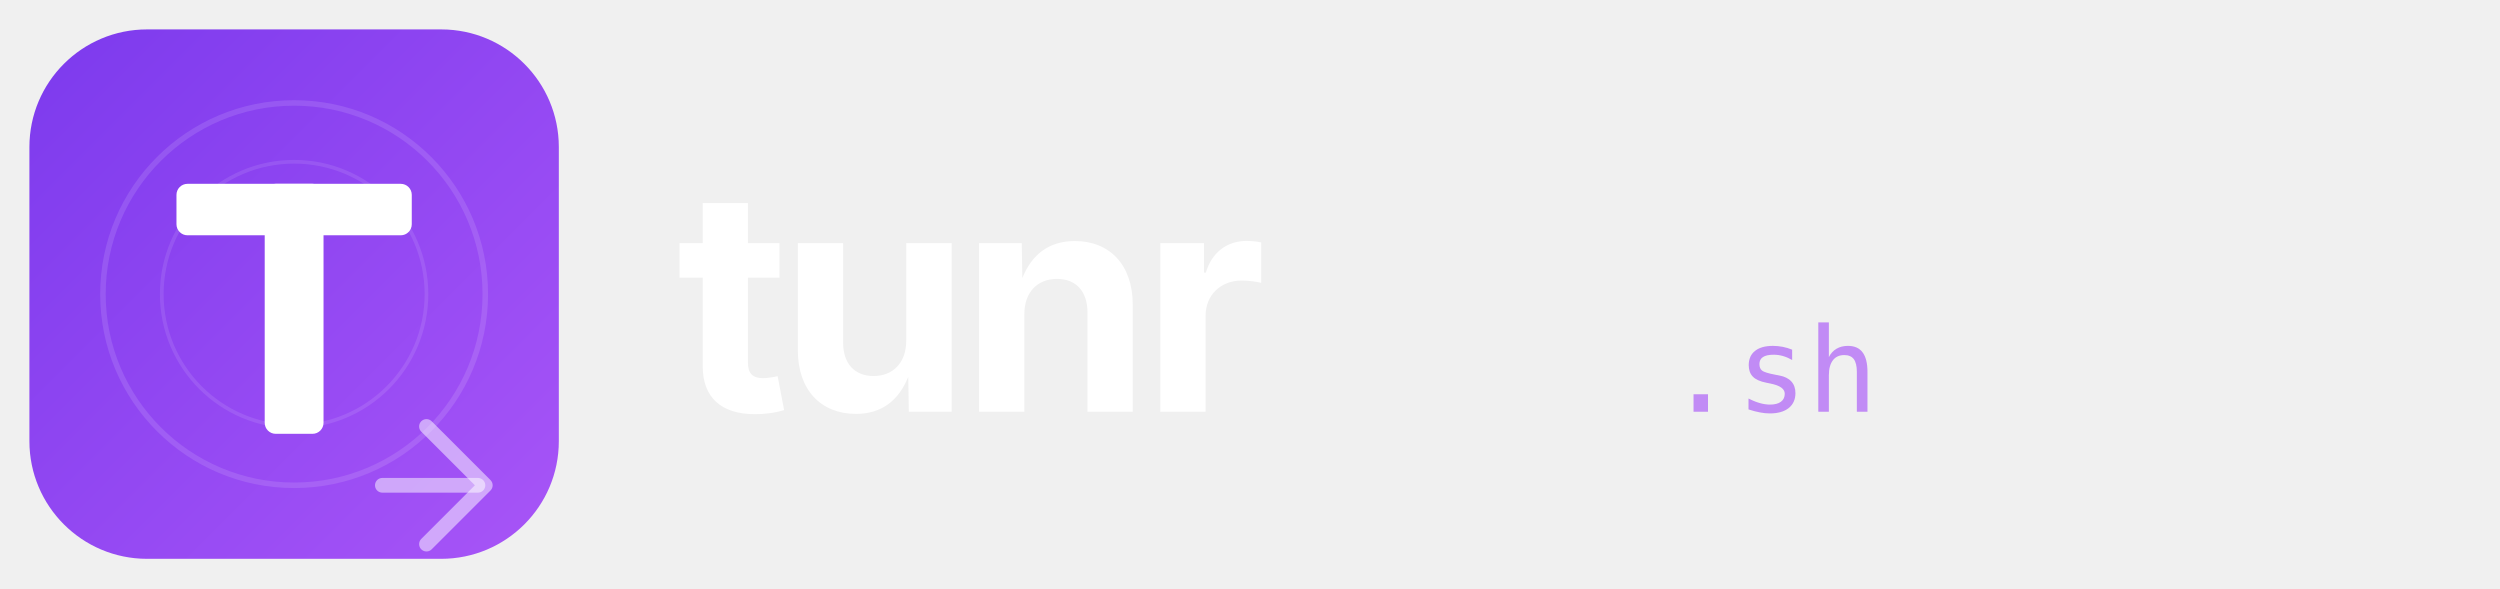
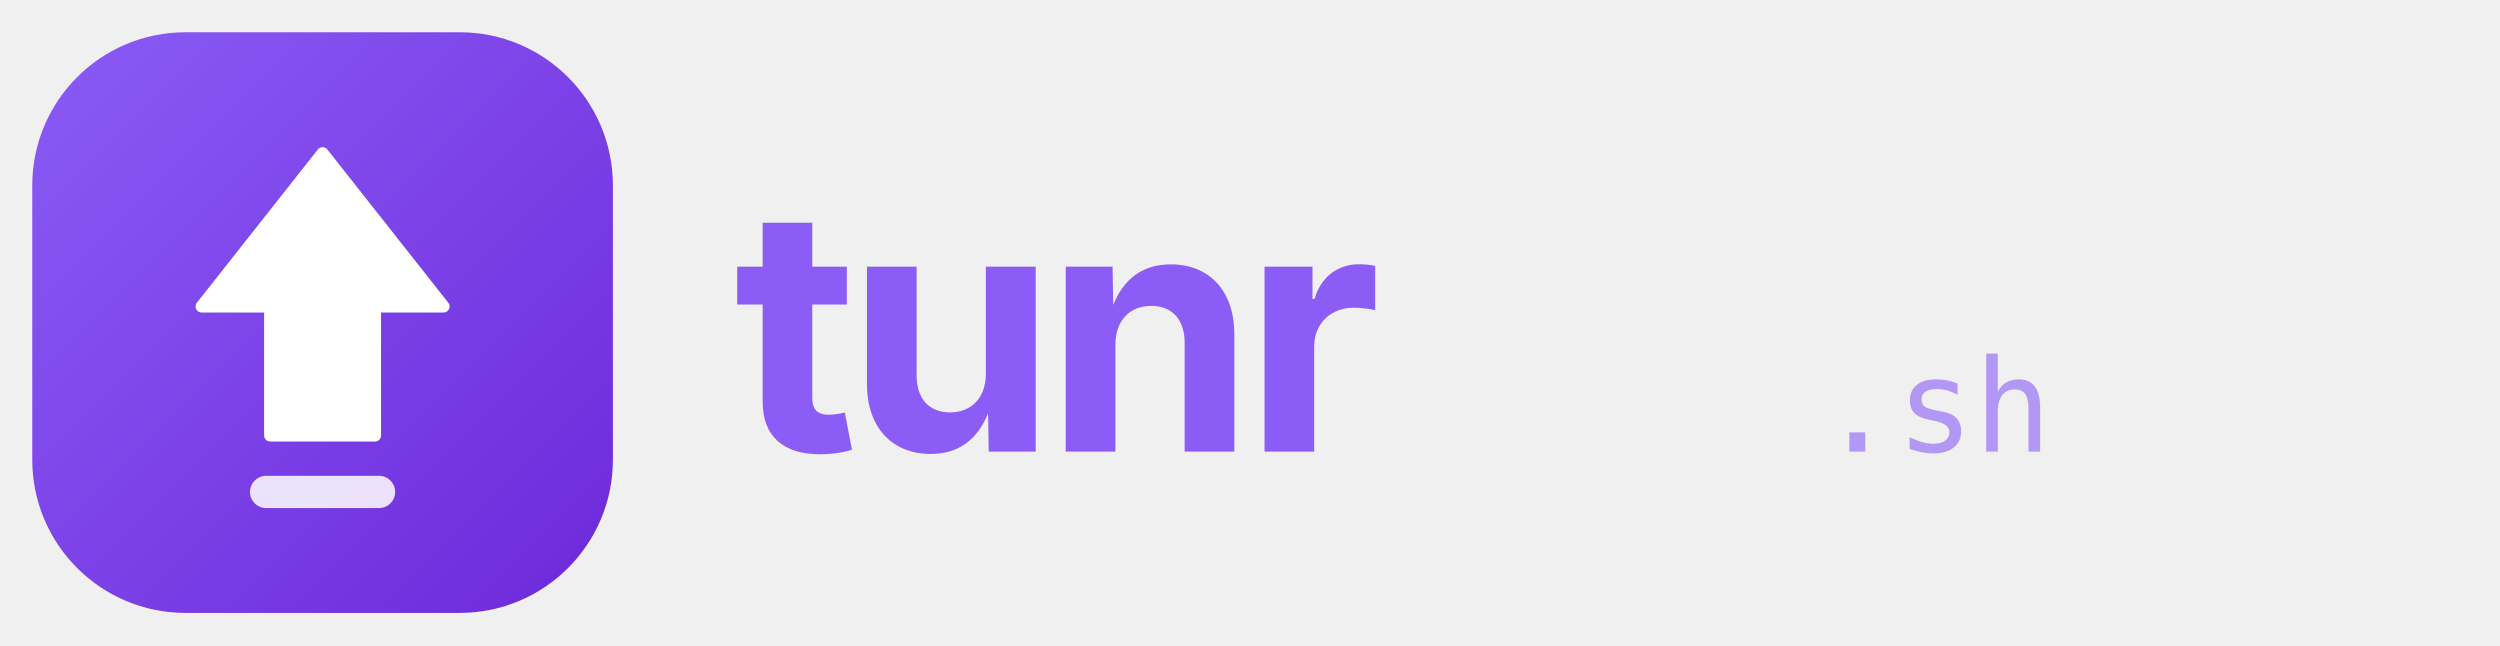
- <svg xmlns="http://www.w3.org/2000/svg" viewBox="0 0 680 160" fill="none">
+ <svg xmlns="http://www.w3.org/2000/svg" viewBox="0 0 620 160" fill="none">
  <defs>
-     <linearGradient id="wm-bg" x1="0%" y1="0%" x2="100%" y2="100%">
-       <stop offset="0%" stop-color="#7c3aed" />
-       <stop offset="100%" stop-color="#a855f7" />
+     <linearGradient id="wm-bg" x1="8" y1="8" x2="152" y2="152" gradientUnits="userSpaceOnUse">
+       <stop stop-color="#8b5cf6" />
+       <stop offset="1" stop-color="#6d28d9" />
    </linearGradient>
  </defs>
-   <rect x="8" y="8" width="144" height="144" rx="32" fill="url(#wm-bg)" />
-   <ellipse cx="80" cy="80" rx="52" ry="52" fill="none" stroke="white" stroke-width="1.5" opacity="0.12" />
-   <ellipse cx="80" cy="80" rx="36" ry="36" fill="none" stroke="white" stroke-width="1" opacity="0.10" />
-   <g transform="translate(80, 78)">
-     <rect x="-32" y="-28" width="64" height="14" rx="3" fill="white" />
-     <rect x="-8" y="-28" width="16" height="68" rx="3" fill="white" />
-   </g>
-   <path d="M116 116 L132 132 L116 148" stroke="white" stroke-width="4" stroke-linecap="round" stroke-linejoin="round" fill="none" opacity="0.5" />
-   <line x1="104" y1="132" x2="130" y2="132" stroke="white" stroke-width="4" stroke-linecap="round" opacity="0.5" />
-   <text x="184" y="112" font-family="'Inter', 'SF Pro Display', -apple-system, system-ui, sans-serif" font-size="84" font-weight="700" letter-spacing="-3" fill="#ffffff">tunr</text>
-   <text x="453" y="112" font-family="'SF Mono', 'Fira Code', 'JetBrains Mono', monospace" font-size="32" font-weight="400" fill="#a855f7" opacity="0.65">.sh</text>
+   <rect x="8" y="8" width="144" height="144" rx="38" fill="url(#wm-bg)" />
+   <path d="M80 38 L110 76 H93 V108 H67 V76 H50 Z" fill="#ffffff" stroke="#ffffff" stroke-width="3" stroke-linejoin="round" />
+   <rect x="62" y="118" width="36" height="8" rx="4" fill="#ffffff" opacity="0.85" />
+   <text x="182" y="112" font-family="'Inter', 'SF Pro Display', -apple-system, system-ui, sans-serif" font-size="84" font-weight="700" letter-spacing="-3" fill="#8b5cf6">tunr</text>
+   <text x="451" y="112" font-family="'SF Mono', 'Fira Code', 'JetBrains Mono', monospace" font-size="32" font-weight="400" fill="#8b5cf6" opacity="0.6">.sh</text>
</svg>
